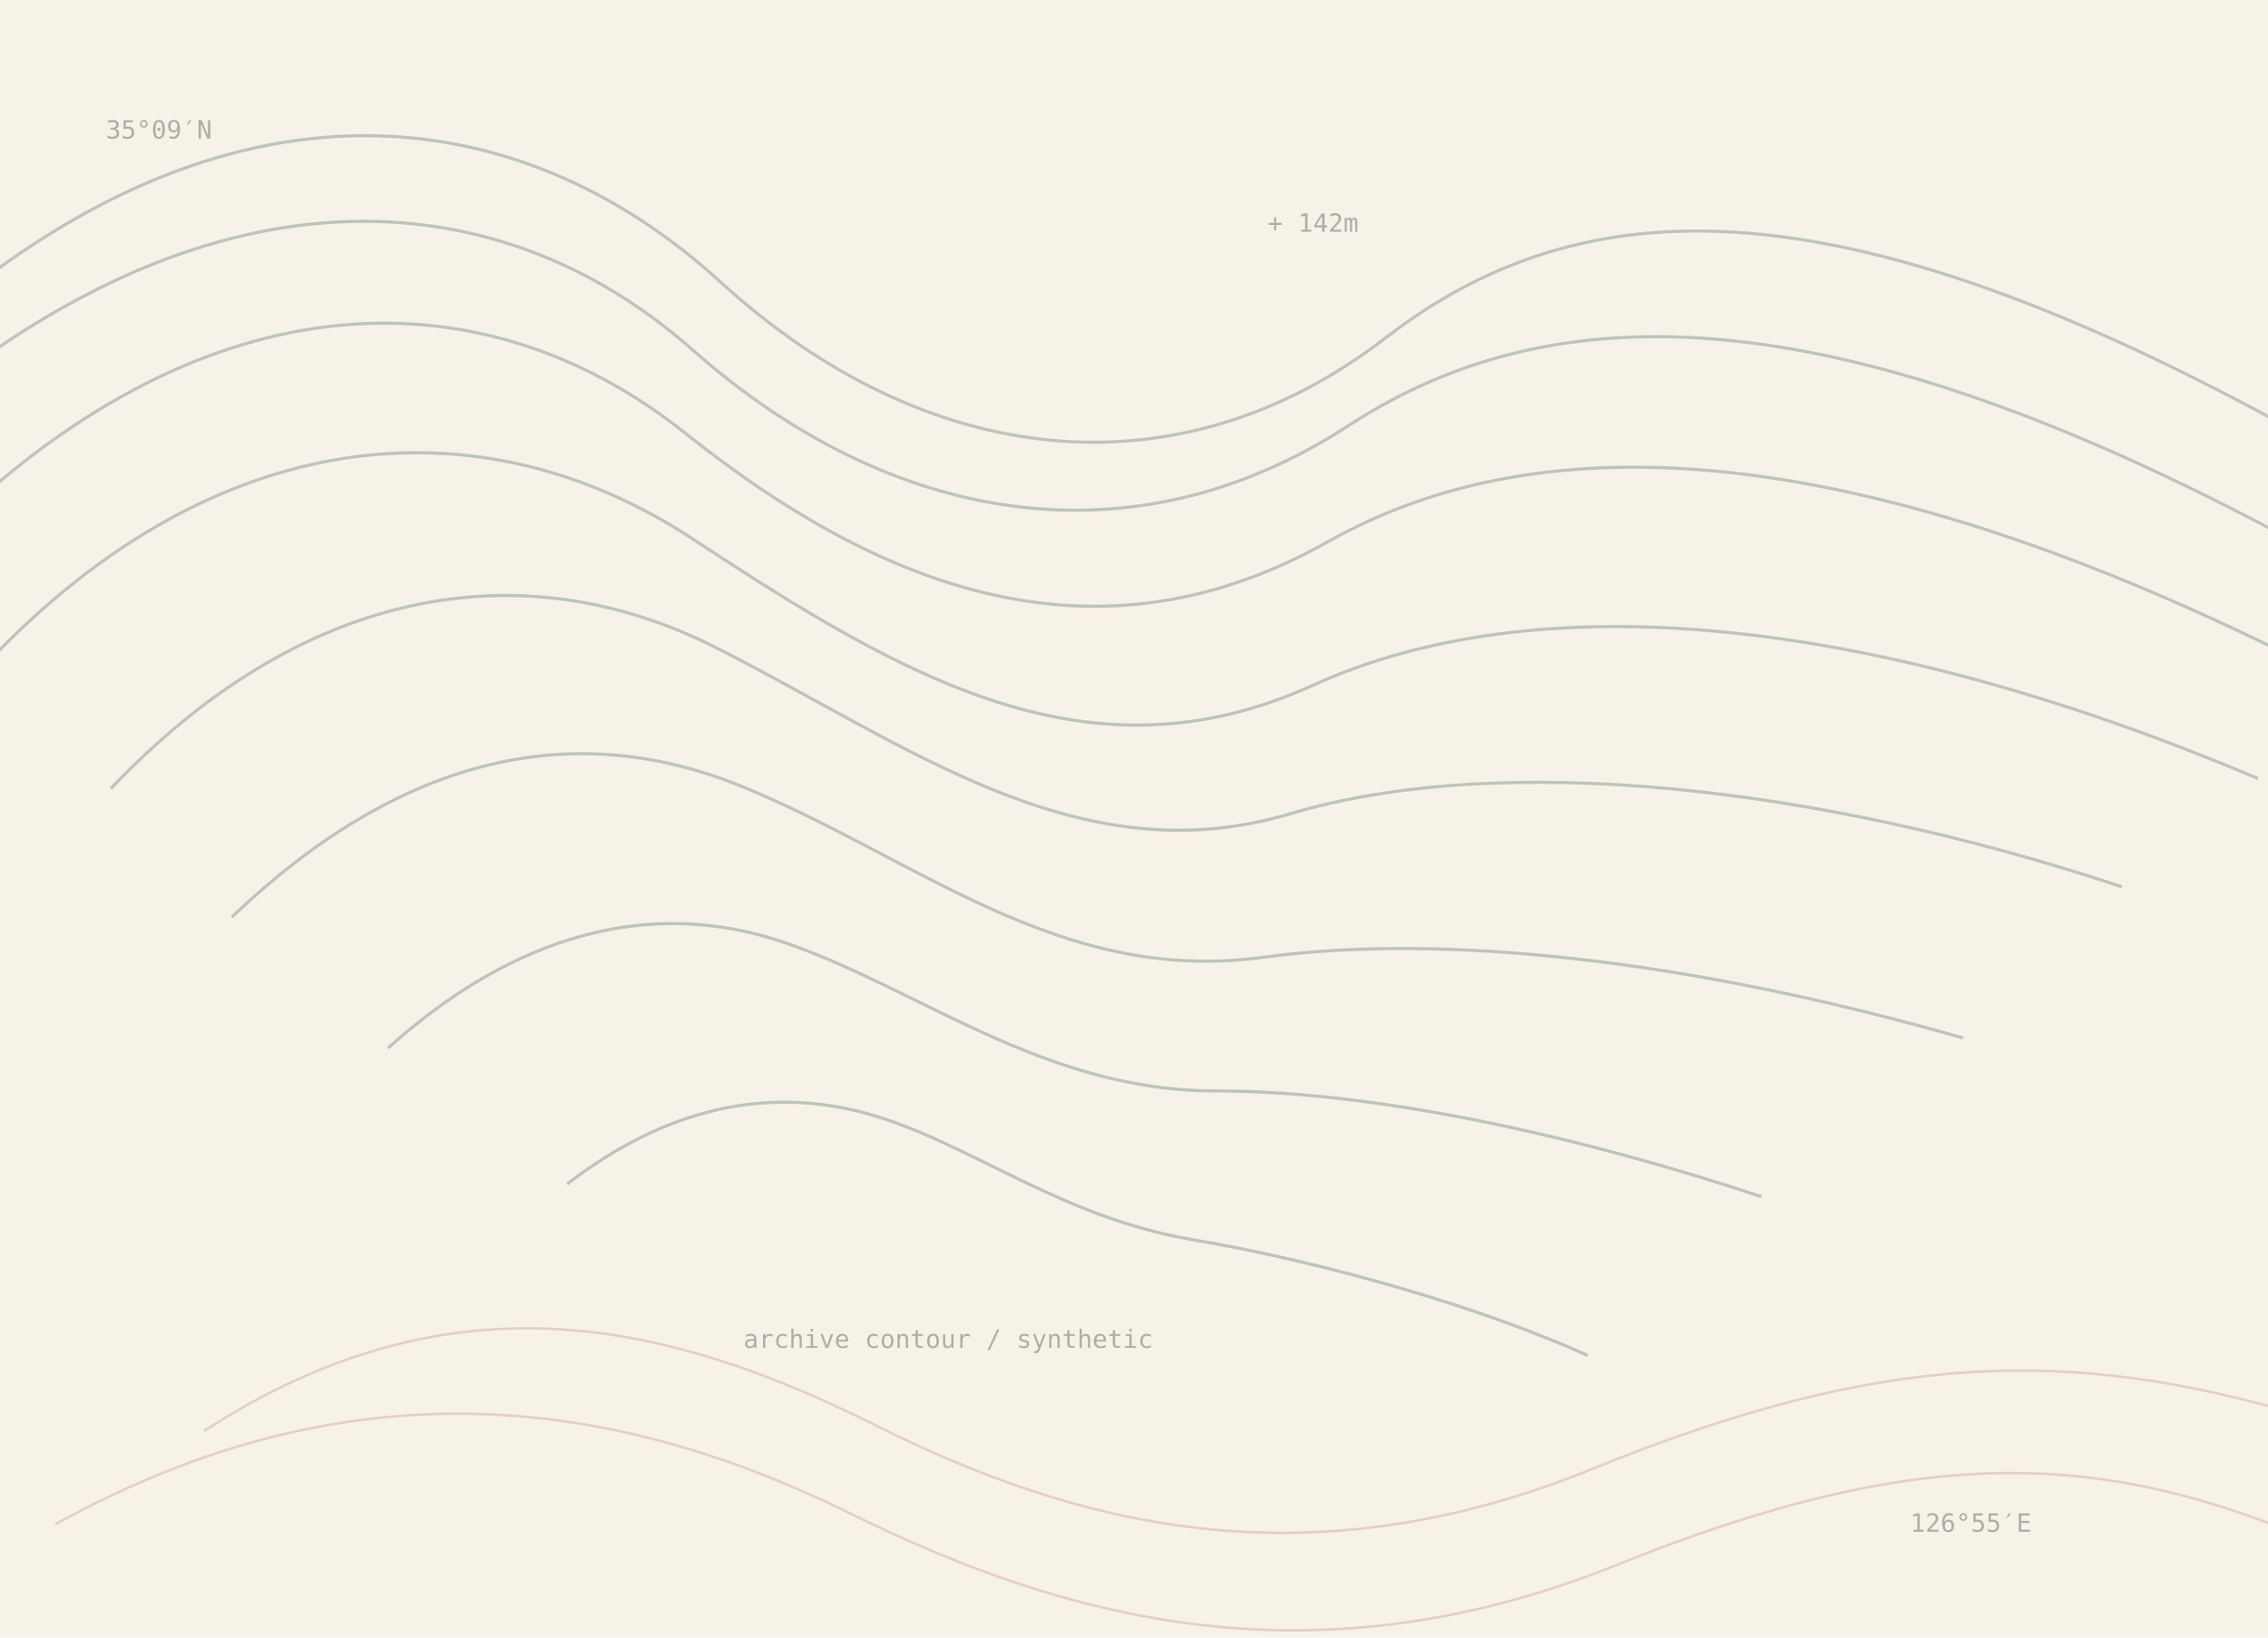
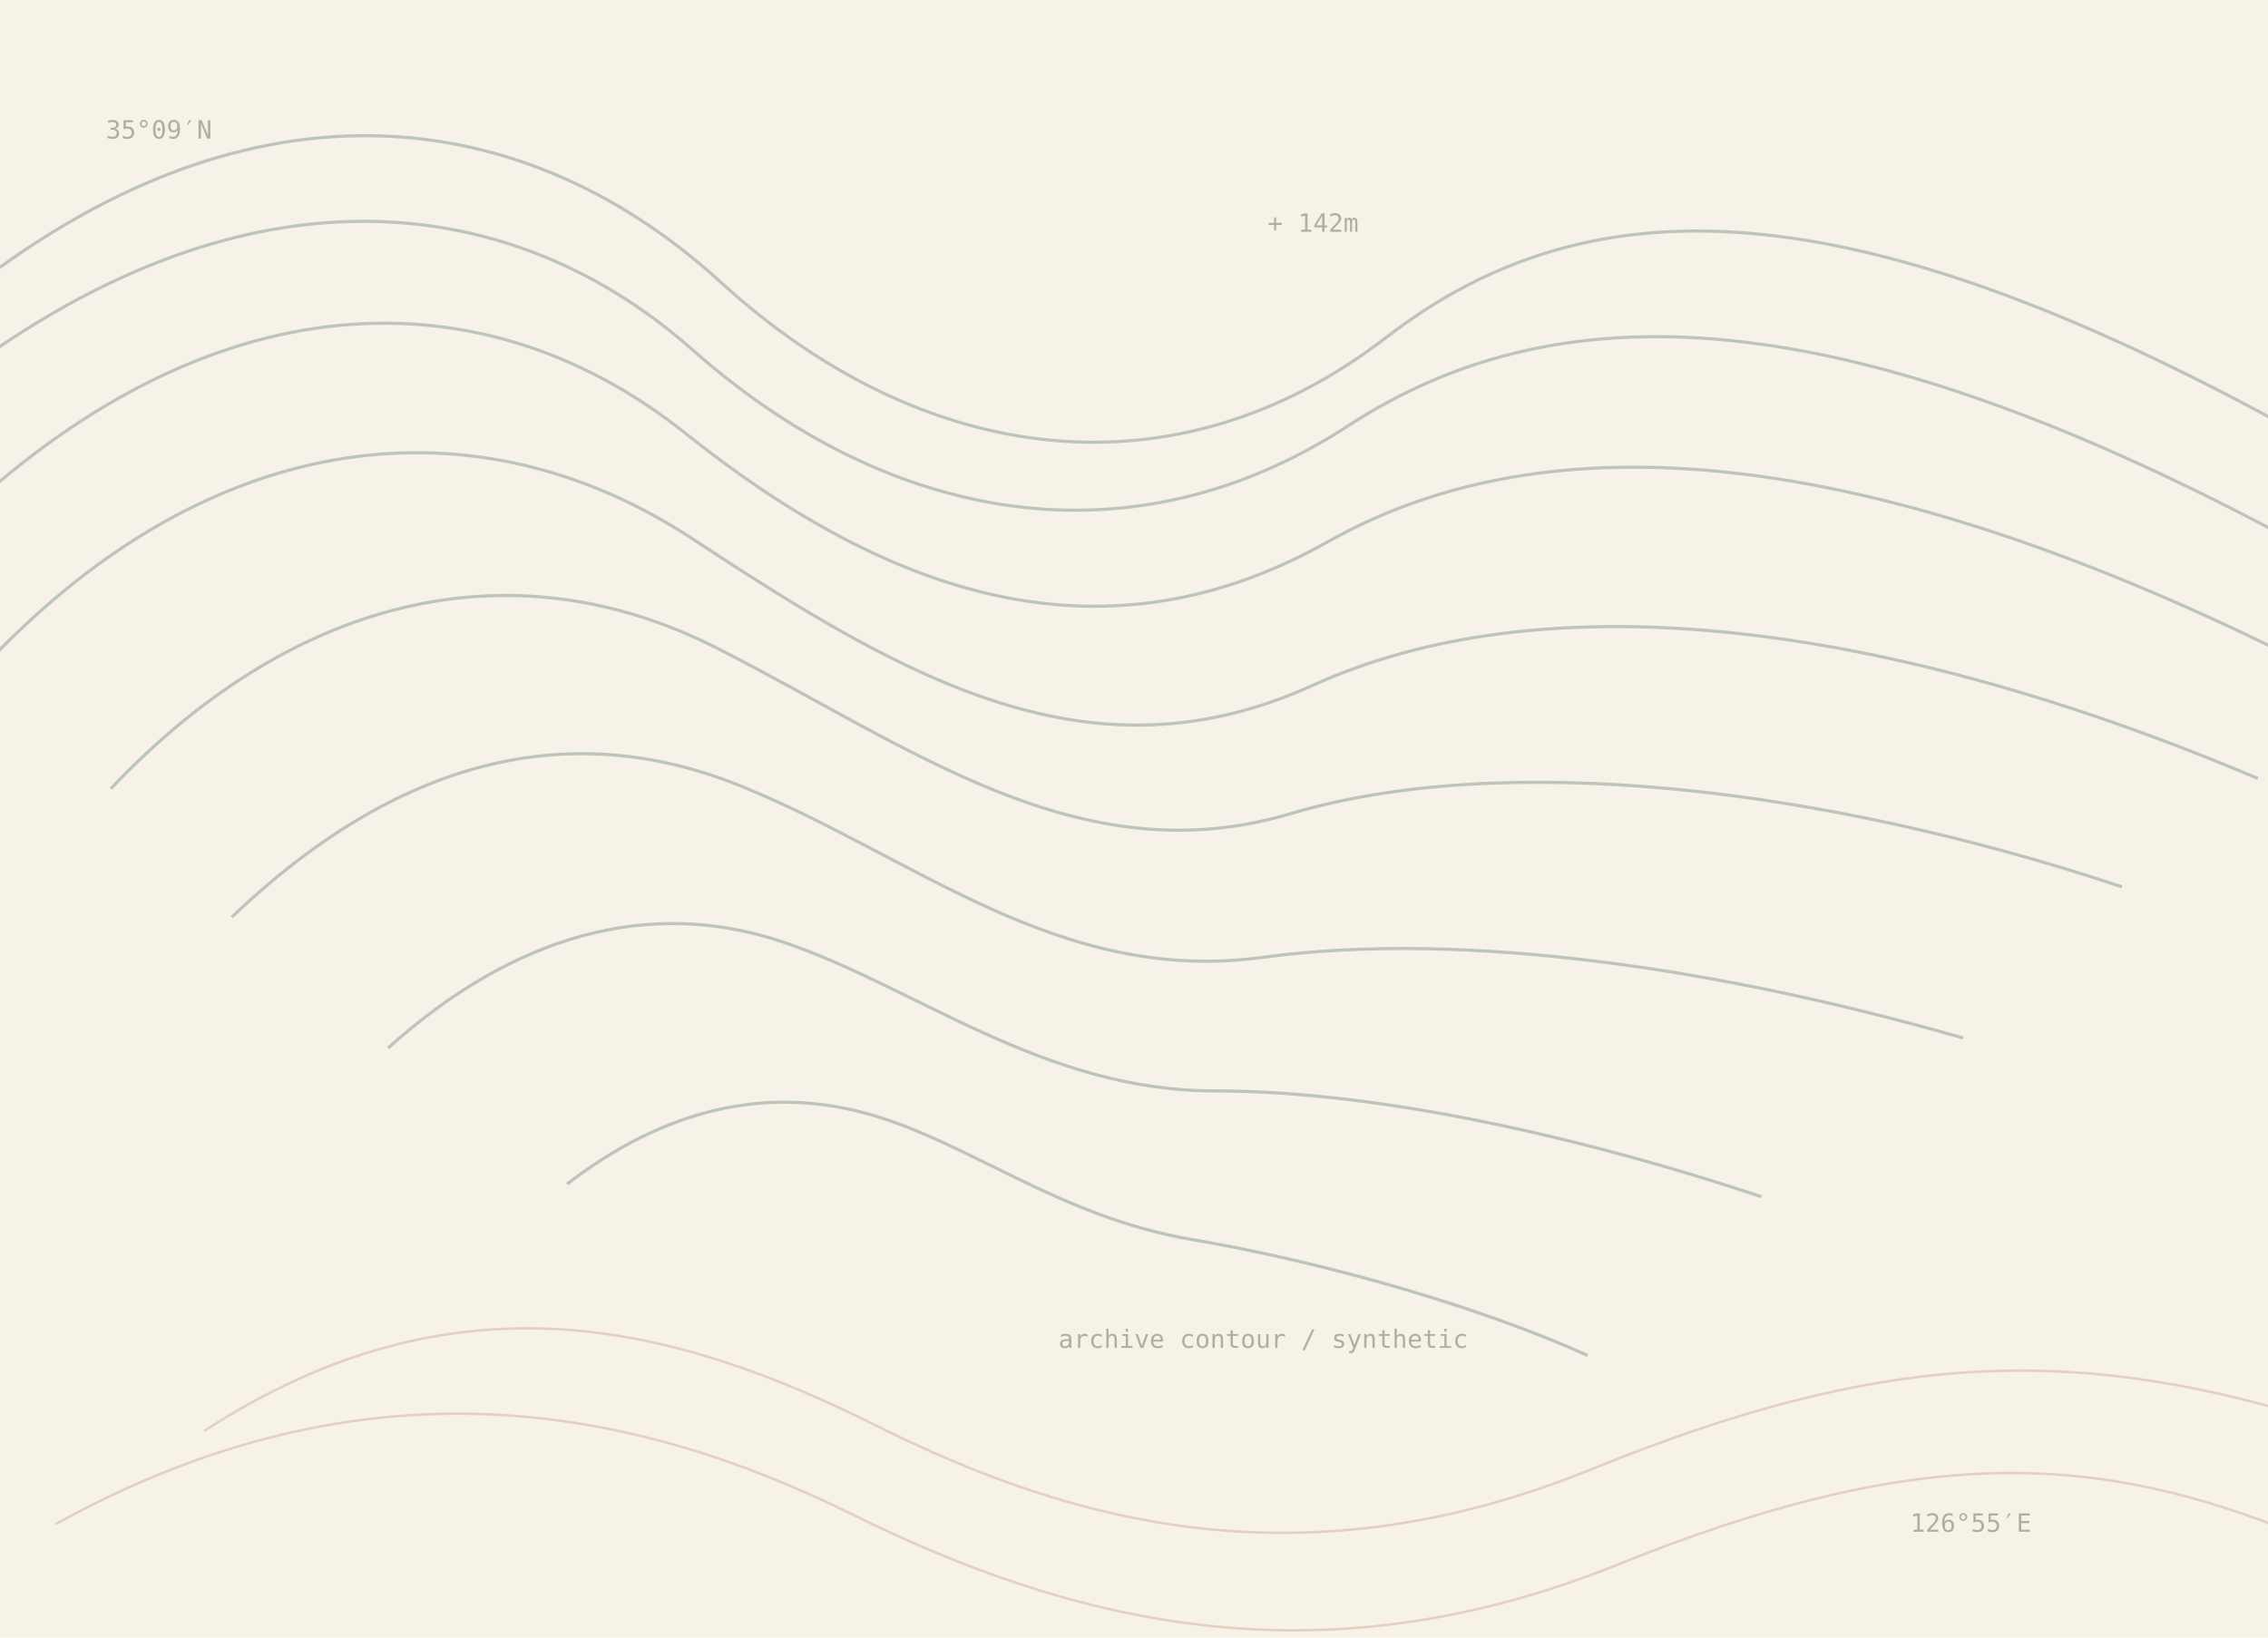
<svg xmlns="http://www.w3.org/2000/svg" viewBox="0 0 900 650" role="img" aria-label="합성 등고선 무늬">
  <rect width="900" height="650" fill="#f7f2e7" />
  <g fill="none" stroke="#4e6d72" stroke-opacity=".34" stroke-width="1.25">
    <path d="M-30 130C90 25 205 38 286 112s181 86 264 22 190-61 380 48" />
    <path d="M-42 170C82 62 197 70 275 139s174 86 260 30 202-51 392 55" />
    <path d="M-25 214C77 112 188 105 272 172s168 92 255 43 213-40 389 49" />
    <path d="M-5 263C85 168 190 158 275 214s158 98 246 58 219-29 375 37" />
    <path d="M44 313C120 233 207 218 284 257s144 91 228 66 210-11 330 29" />
    <path d="M92 364C157 302 225 284 294 312s126 79 207 68 184 5 278 32" />
    <path d="M154 416C204 371 258 356 311 374s103 59 171 59 151 20 217 42" />
    <path d="M225 470C264 440 304 431 344 442s76 41 129 50 115 27 157 46" />
  </g>
  <g fill="none" stroke="#a45f46" stroke-opacity=".23" stroke-width="1">
    <path d="M81 568C181 503 268 526 348 566s171 63 284 17 188-49 282-21" />
    <path d="M22 605C145 537 251 558 338 601s185 68 304 20 190-45 272-11" />
  </g>
  <g fill="#252c29" fill-opacity=".34" font-family="monospace" font-size="10">
    <text x="42" y="55">35°09′N</text>
    <text x="758" y="608">126°55′E</text>
    <text x="503" y="92">+ 142m</text>
-     <text x="295" y="535">archive contour / synthetic</text>
+     <text x="420" y="535">archive contour / synthetic</text>
  </g>
</svg>
